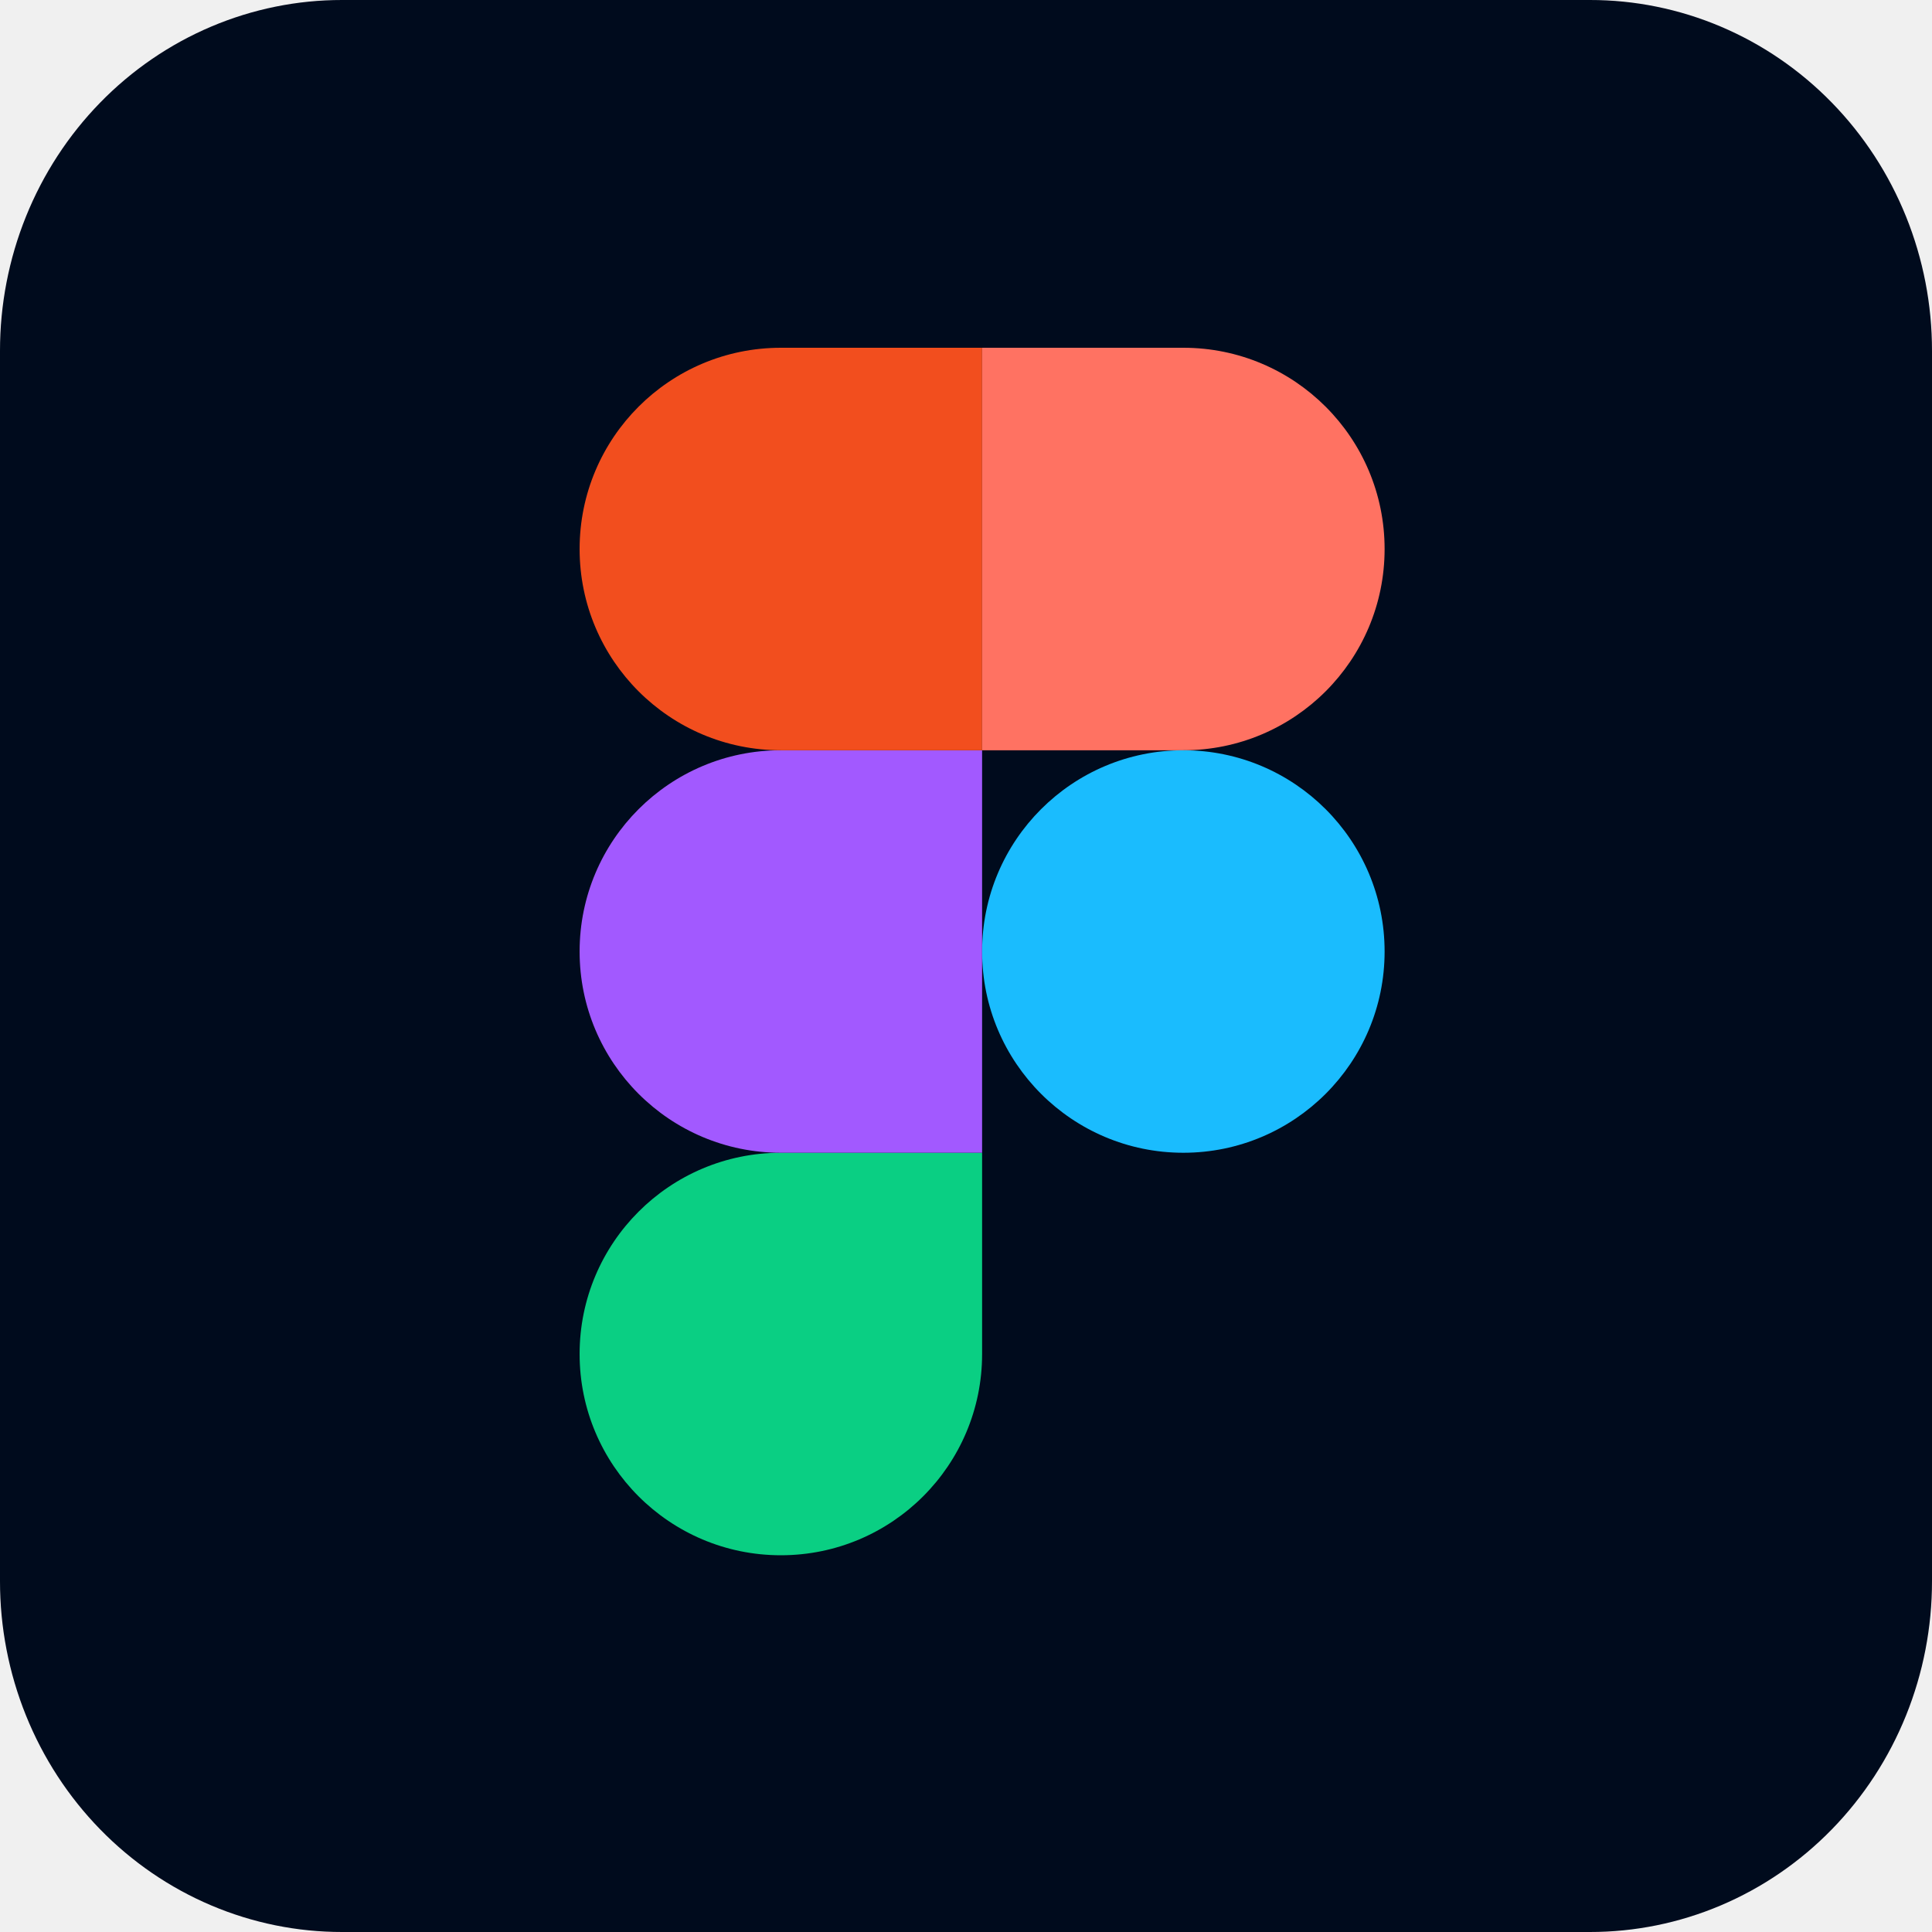
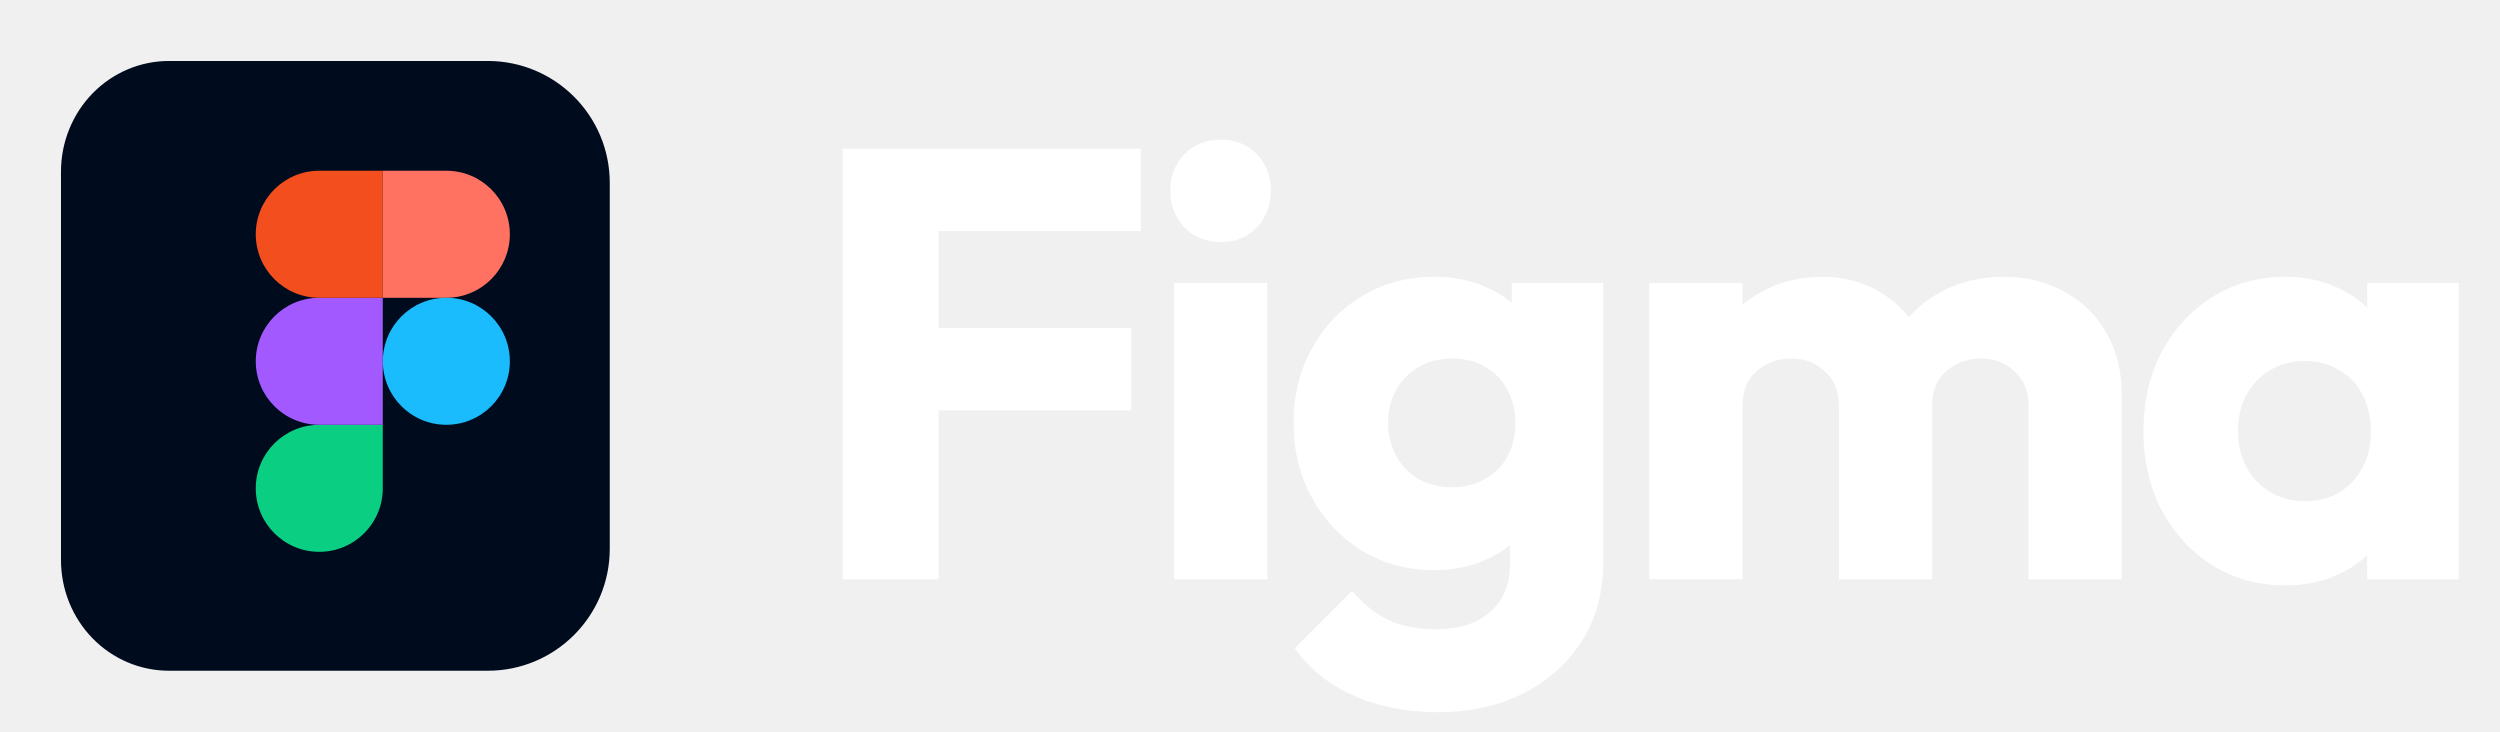
- <svg xmlns="http://www.w3.org/2000/svg" width="200" height="200" viewBox="0 0 200 200" fill="none">
-   <g clip-path="url(#clip0_1302_59)">
-     <path d="M35.417 1.61203e-05H164.583C169.236 -0.004 173.843 0.932 178.142 2.756C182.441 4.58 186.347 7.255 189.636 10.629C192.926 14.003 195.535 18.009 197.313 22.419C199.091 26.828 200.004 31.553 200 36.325V163.675C200.004 168.447 199.091 173.172 197.313 177.581C195.535 181.991 192.926 185.997 189.636 189.371C186.347 192.745 182.441 195.42 178.142 197.244C173.843 199.068 169.236 200.004 164.583 200H35.417C30.765 200.004 26.157 199.068 21.858 197.244C17.559 195.42 13.653 192.745 10.364 189.371C7.074 185.997 4.465 181.991 2.687 177.581C0.909 173.172 -0.004 168.447 1.57173e-05 163.675V36.325C-0.004 31.553 0.909 26.828 2.687 22.419C4.465 18.009 7.074 14.003 10.364 10.629C13.653 7.255 17.559 4.58 21.858 2.756C26.157 0.932 30.765 -0.004 35.417 1.61203e-05V1.61203e-05Z" fill="#000B1D" />
-     <path d="M80.834 161C92.34 161 101.667 151.673 101.667 140.167V119.333H80.834C69.328 119.333 60.001 128.661 60.001 140.167C60.001 151.673 69.328 161 80.834 161Z" fill="#0ACF83" />
-     <path d="M60.001 98.5C60.001 86.994 69.328 77.667 80.834 77.667H101.667V119.333H80.834C69.328 119.333 60.001 110.006 60.001 98.5Z" fill="#A259FF" />
-     <path d="M60.001 56.833C60.001 45.327 69.328 36 80.834 36H101.667V77.667H80.834C69.328 77.667 60.001 68.339 60.001 56.833Z" fill="#F24E1E" />
-     <path d="M101.667 36H122.5C134.006 36 143.334 45.327 143.334 56.833C143.334 68.339 134.006 77.667 122.5 77.667H101.667V36Z" fill="#FF7262" />
-     <path d="M143.334 98.5C143.334 110.006 134.006 119.333 122.5 119.333C110.994 119.333 101.667 110.006 101.667 98.5C101.667 86.994 110.994 77.667 122.5 77.667C134.006 77.667 143.334 86.994 143.334 98.5Z" fill="#1ABCFE" />
+ <svg xmlns="http://www.w3.org/2000/svg" width="82" height="24" viewBox="0 0 82 24" fill="none">
+   <g clip-path="url(#clip0_106_1037)">
+     <path d="M5.542 2H18.458C18.924 2 19.384 2.093 19.814 2.276C20.244 2.458 20.635 2.726 20.964 3.063C21.293 3.4 21.553 3.801 21.731 4.242C21.909 4.683 22 5.155 22 5.632V18.367C22 18.845 21.909 19.317 21.731 19.758C21.553 20.199 21.293 20.6 20.964 20.937C20.635 21.274 20.244 21.542 19.814 21.724C19.384 21.907 18.924 22 18.458 22H5.542C5.076 22 4.616 21.907 4.186 21.724C3.756 21.542 3.365 21.274 3.036 20.937C2.707 20.6 2.447 20.199 2.269 19.758C2.091 19.317 2 18.845 2 18.367V5.632C2 5.155 2.091 4.683 2.269 4.242C2.447 3.801 2.707 3.4 3.036 3.063C3.365 2.726 3.756 2.458 4.186 2.276C4.616 2.093 5.076 2 5.542 2V2Z" fill="#000B1D" />
+     <path d="M10.472 18.1C11.623 18.1 12.555 17.168 12.555 16.017V13.934H10.472C9.321 13.934 8.389 14.866 8.389 16.017C8.389 17.168 9.321 18.1 10.472 18.1Z" fill="#0ACF83" />
+     <path d="M8.389 11.85C8.389 10.699 9.321 9.767 10.472 9.767H12.555V13.933H10.472C9.321 13.933 8.389 13.001 8.389 11.85Z" fill="#A259FF" />
+     <path d="M8.389 7.683C8.389 6.533 9.321 5.6 10.472 5.6H12.555V9.767H10.472C9.321 9.767 8.389 8.834 8.389 7.683Z" fill="#F24E1E" />
+     <path d="M12.557 5.6H14.64C15.791 5.6 16.723 6.533 16.723 7.683C16.723 8.834 15.791 9.767 14.64 9.767H12.557V5.6Z" fill="#FF7262" />
+     <path d="M16.723 11.85C16.723 13.001 15.791 13.933 14.64 13.933C13.489 13.933 12.557 13.001 12.557 11.85C12.557 10.699 13.489 9.767 14.64 9.767C15.791 9.767 16.723 10.699 16.723 11.85Z" fill="#1ABCFE" />
  </g>
+   <path d="M27.641 19V4.88H30.781V19H27.641ZM30.041 13.46V10.76H37.101V13.46H30.041ZM30.041 7.58V4.88H37.421V7.58H30.041ZM38.506 19V9.28H41.566V19H38.506ZM40.046 7.94C39.566 7.94 39.166 7.78 38.846 7.46C38.539 7.127 38.386 6.727 38.386 6.26C38.386 5.78 38.539 5.38 38.846 5.06C39.166 4.74 39.566 4.58 40.046 4.58C40.526 4.58 40.919 4.74 41.226 5.06C41.532 5.38 41.686 5.78 41.686 6.26C41.686 6.727 41.532 7.127 41.226 7.46C40.919 7.78 40.526 7.94 40.046 7.94ZM47.188 23.36C46.122 23.36 45.182 23.173 44.368 22.8C43.568 22.44 42.935 21.927 42.468 21.26L44.348 19.38C44.695 19.793 45.082 20.107 45.508 20.32C45.948 20.533 46.475 20.64 47.088 20.64C47.848 20.64 48.442 20.453 48.868 20.08C49.308 19.707 49.528 19.18 49.528 18.5V16.02L50.048 13.9L49.588 11.78V9.28H52.588V18.42C52.588 19.42 52.355 20.287 51.888 21.02C51.422 21.753 50.782 22.327 49.968 22.74C49.155 23.153 48.228 23.36 47.188 23.36ZM47.048 18.7C46.155 18.7 45.362 18.487 44.668 18.06C43.975 17.633 43.428 17.053 43.028 16.32C42.628 15.587 42.428 14.773 42.428 13.88C42.428 12.973 42.628 12.16 43.028 11.44C43.428 10.707 43.975 10.133 44.668 9.72C45.362 9.293 46.155 9.08 47.048 9.08C47.715 9.08 48.308 9.207 48.828 9.46C49.362 9.7 49.788 10.047 50.108 10.5C50.442 10.94 50.628 11.453 50.668 12.04V15.74C50.628 16.313 50.442 16.827 50.108 17.28C49.788 17.72 49.362 18.067 48.828 18.32C48.295 18.573 47.702 18.7 47.048 18.7ZM47.628 15.98C48.055 15.98 48.422 15.887 48.728 15.7C49.048 15.513 49.288 15.267 49.448 14.96C49.622 14.64 49.708 14.28 49.708 13.88C49.708 13.48 49.622 13.12 49.448 12.8C49.288 12.48 49.048 12.227 48.728 12.04C48.422 11.853 48.055 11.76 47.628 11.76C47.215 11.76 46.848 11.853 46.528 12.04C46.208 12.227 45.962 12.48 45.788 12.8C45.615 13.12 45.528 13.48 45.528 13.88C45.528 14.253 45.615 14.607 45.788 14.94C45.962 15.26 46.202 15.513 46.508 15.7C46.828 15.887 47.202 15.98 47.628 15.98ZM54.096 19V9.28H57.156V19H54.096ZM60.316 19V13.32C60.316 12.827 60.163 12.447 59.856 12.18C59.562 11.9 59.196 11.76 58.756 11.76C58.449 11.76 58.176 11.827 57.936 11.96C57.696 12.08 57.502 12.253 57.356 12.48C57.222 12.707 57.156 12.987 57.156 13.32L55.976 12.8C55.976 12.027 56.142 11.367 56.476 10.82C56.809 10.26 57.263 9.833 57.836 9.54C58.409 9.233 59.056 9.08 59.776 9.08C60.456 9.08 61.062 9.233 61.596 9.54C62.142 9.847 62.576 10.273 62.896 10.82C63.216 11.367 63.376 12.02 63.376 12.78V19H60.316ZM66.536 19V13.32C66.536 12.827 66.382 12.447 66.076 12.18C65.782 11.9 65.416 11.76 64.976 11.76C64.669 11.76 64.396 11.827 64.156 11.96C63.916 12.08 63.722 12.253 63.576 12.48C63.443 12.707 63.376 12.987 63.376 13.32L61.616 13.08C61.642 12.253 61.836 11.547 62.196 10.96C62.569 10.36 63.056 9.9 63.656 9.58C64.269 9.247 64.956 9.08 65.716 9.08C66.463 9.08 67.123 9.24 67.696 9.56C68.282 9.867 68.743 10.313 69.076 10.9C69.422 11.473 69.596 12.167 69.596 12.98V19H66.536ZM74.965 19.2C74.071 19.2 73.271 18.98 72.565 18.54C71.871 18.1 71.318 17.5 70.905 16.74C70.505 15.98 70.305 15.113 70.305 14.14C70.305 13.167 70.505 12.3 70.905 11.54C71.318 10.78 71.871 10.18 72.565 9.74C73.271 9.3 74.071 9.08 74.965 9.08C75.618 9.08 76.205 9.207 76.725 9.46C77.258 9.713 77.691 10.067 78.025 10.52C78.358 10.96 78.545 11.467 78.585 12.04V16.24C78.545 16.813 78.358 17.327 78.025 17.78C77.705 18.22 77.278 18.567 76.745 18.82C76.211 19.073 75.618 19.2 74.965 19.2ZM75.585 16.44C76.238 16.44 76.765 16.227 77.165 15.8C77.565 15.36 77.765 14.807 77.765 14.14C77.765 13.687 77.671 13.287 77.485 12.94C77.311 12.593 77.058 12.327 76.725 12.14C76.405 11.94 76.031 11.84 75.605 11.84C75.178 11.84 74.798 11.94 74.465 12.14C74.145 12.327 73.885 12.593 73.685 12.94C73.498 13.287 73.405 13.687 73.405 14.14C73.405 14.58 73.498 14.973 73.685 15.32C73.871 15.667 74.131 15.94 74.465 16.14C74.798 16.34 75.171 16.44 75.585 16.44ZM77.645 19V16.38L78.105 14.02L77.645 11.66V9.28H80.645V19H77.645Z" fill="white" />
  <defs>
-     <clipPath id="clip0_1302_59">
-       <rect width="200" height="200" fill="white" />
+     <clipPath id="clip0_106_1037">
+       <rect y="2" width="20" height="20" rx="4" fill="white" />
    </clipPath>
  </defs>
</svg>
